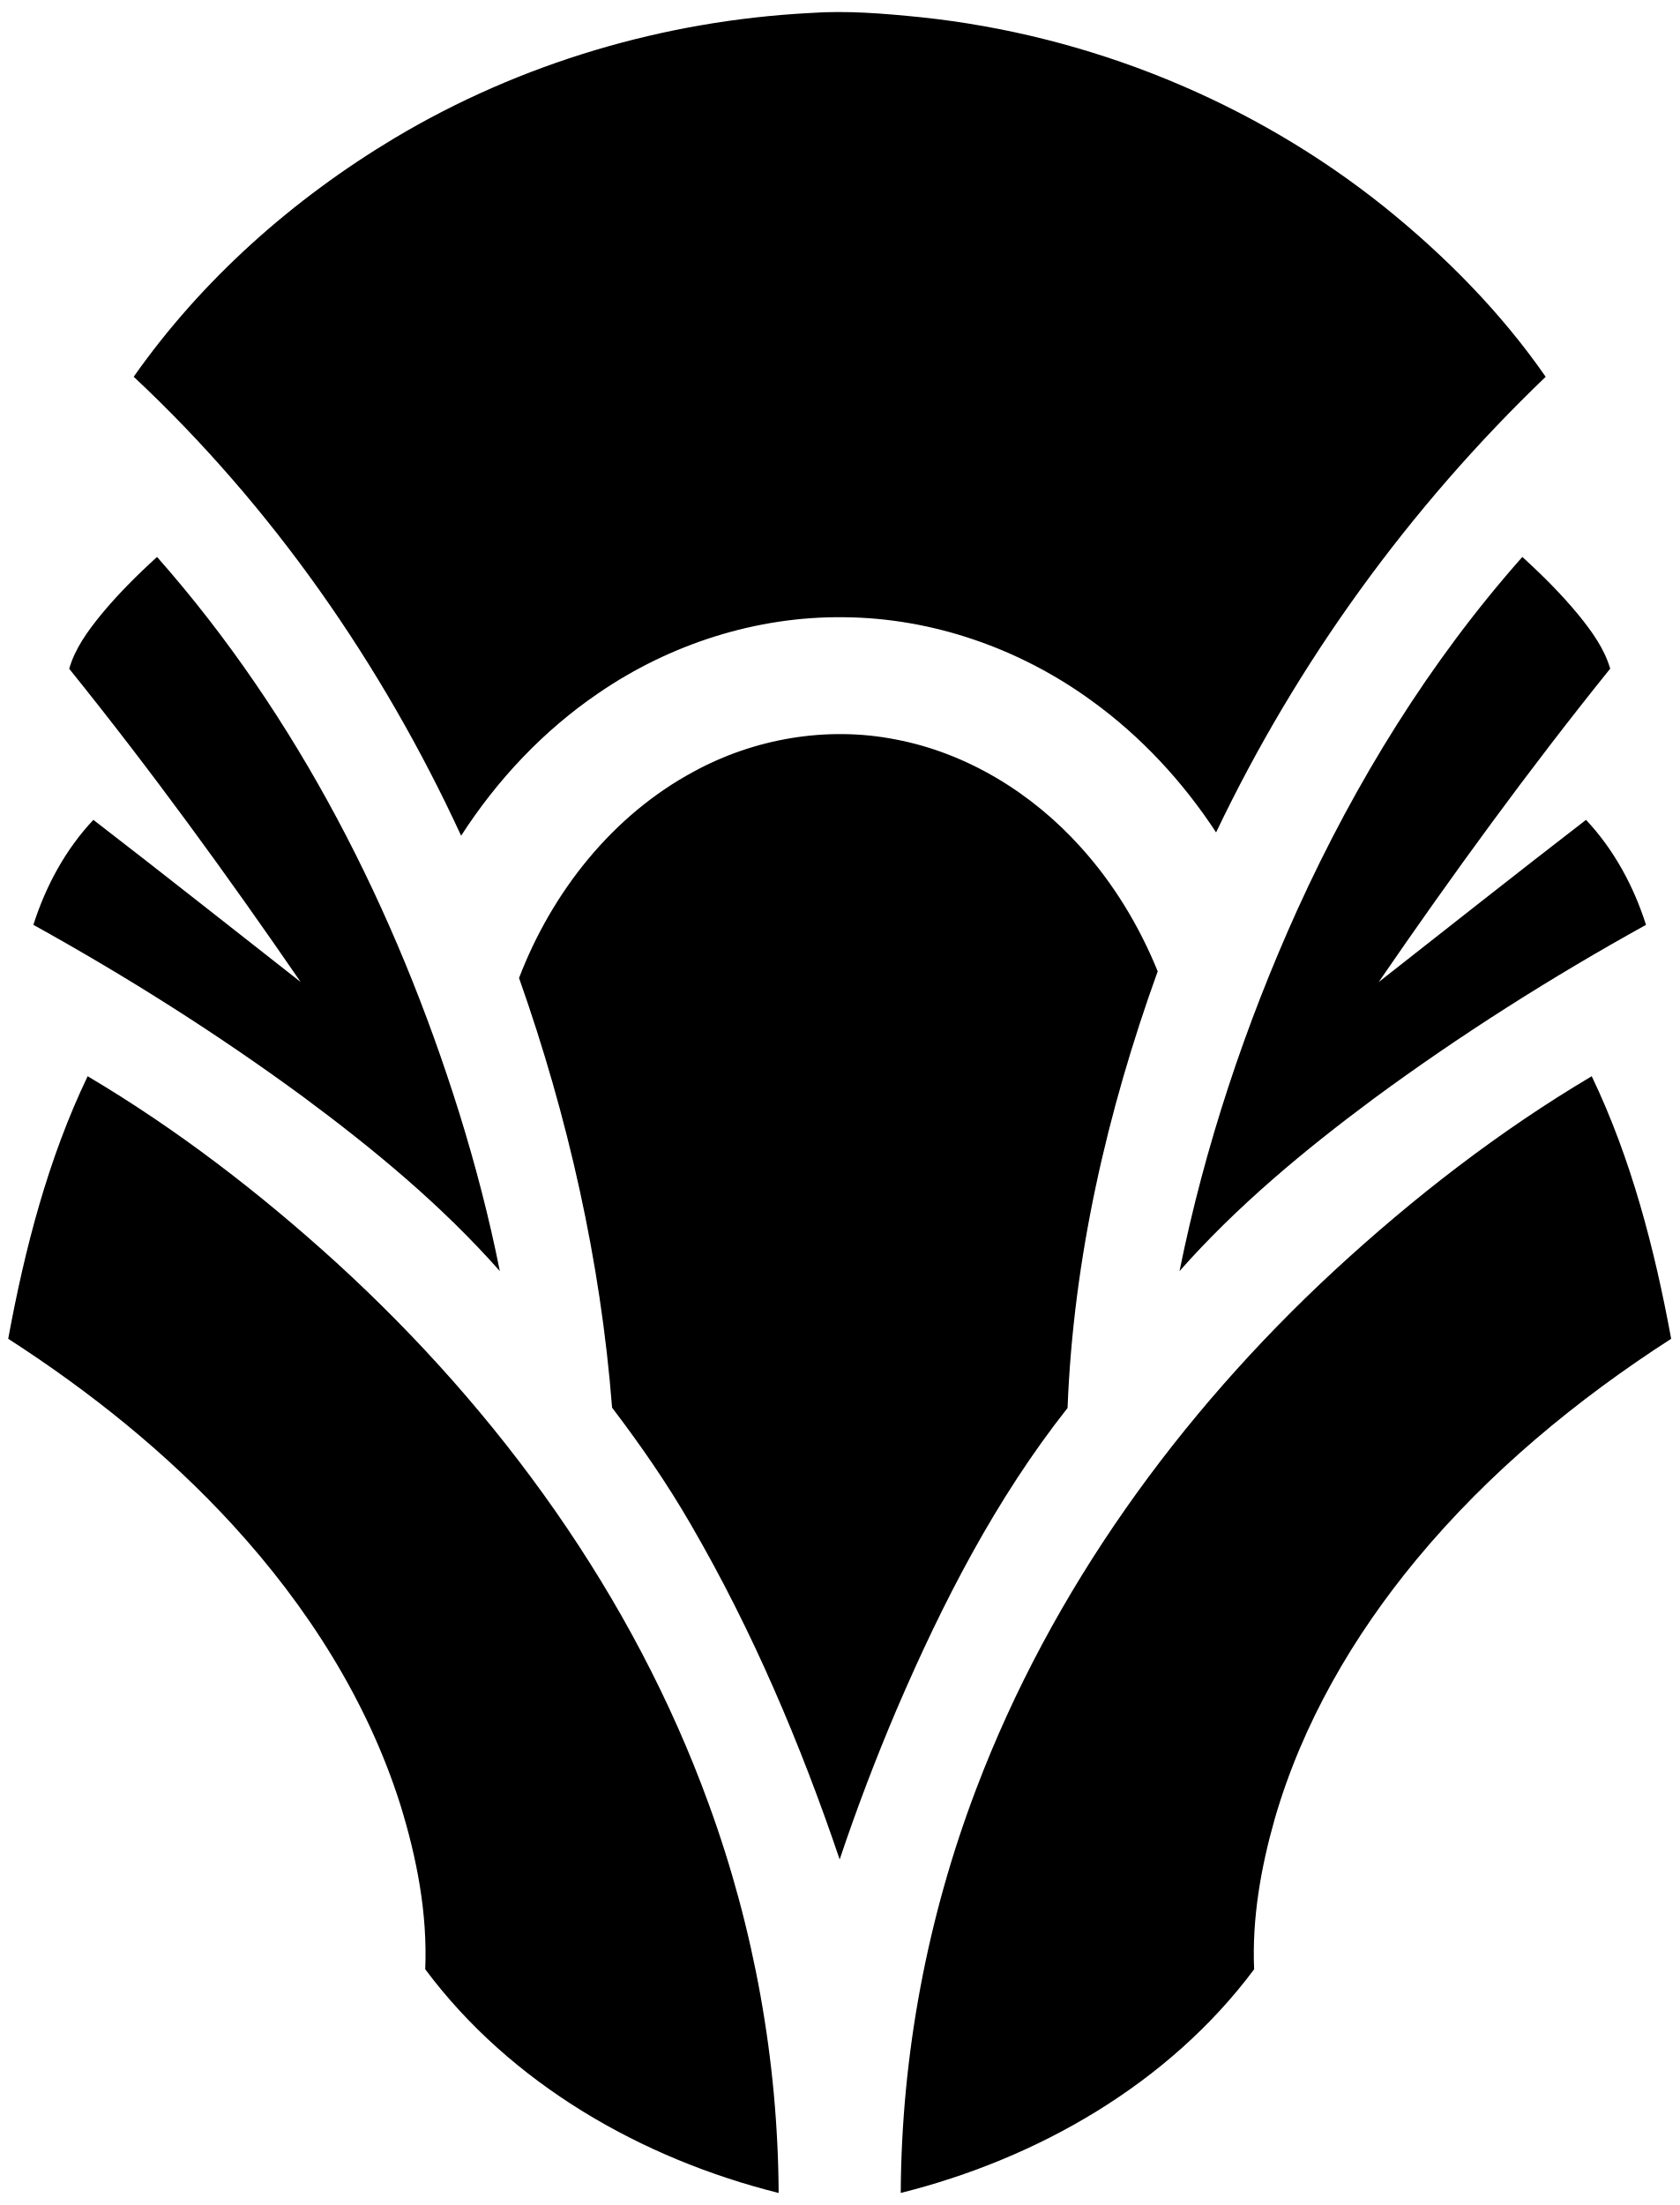
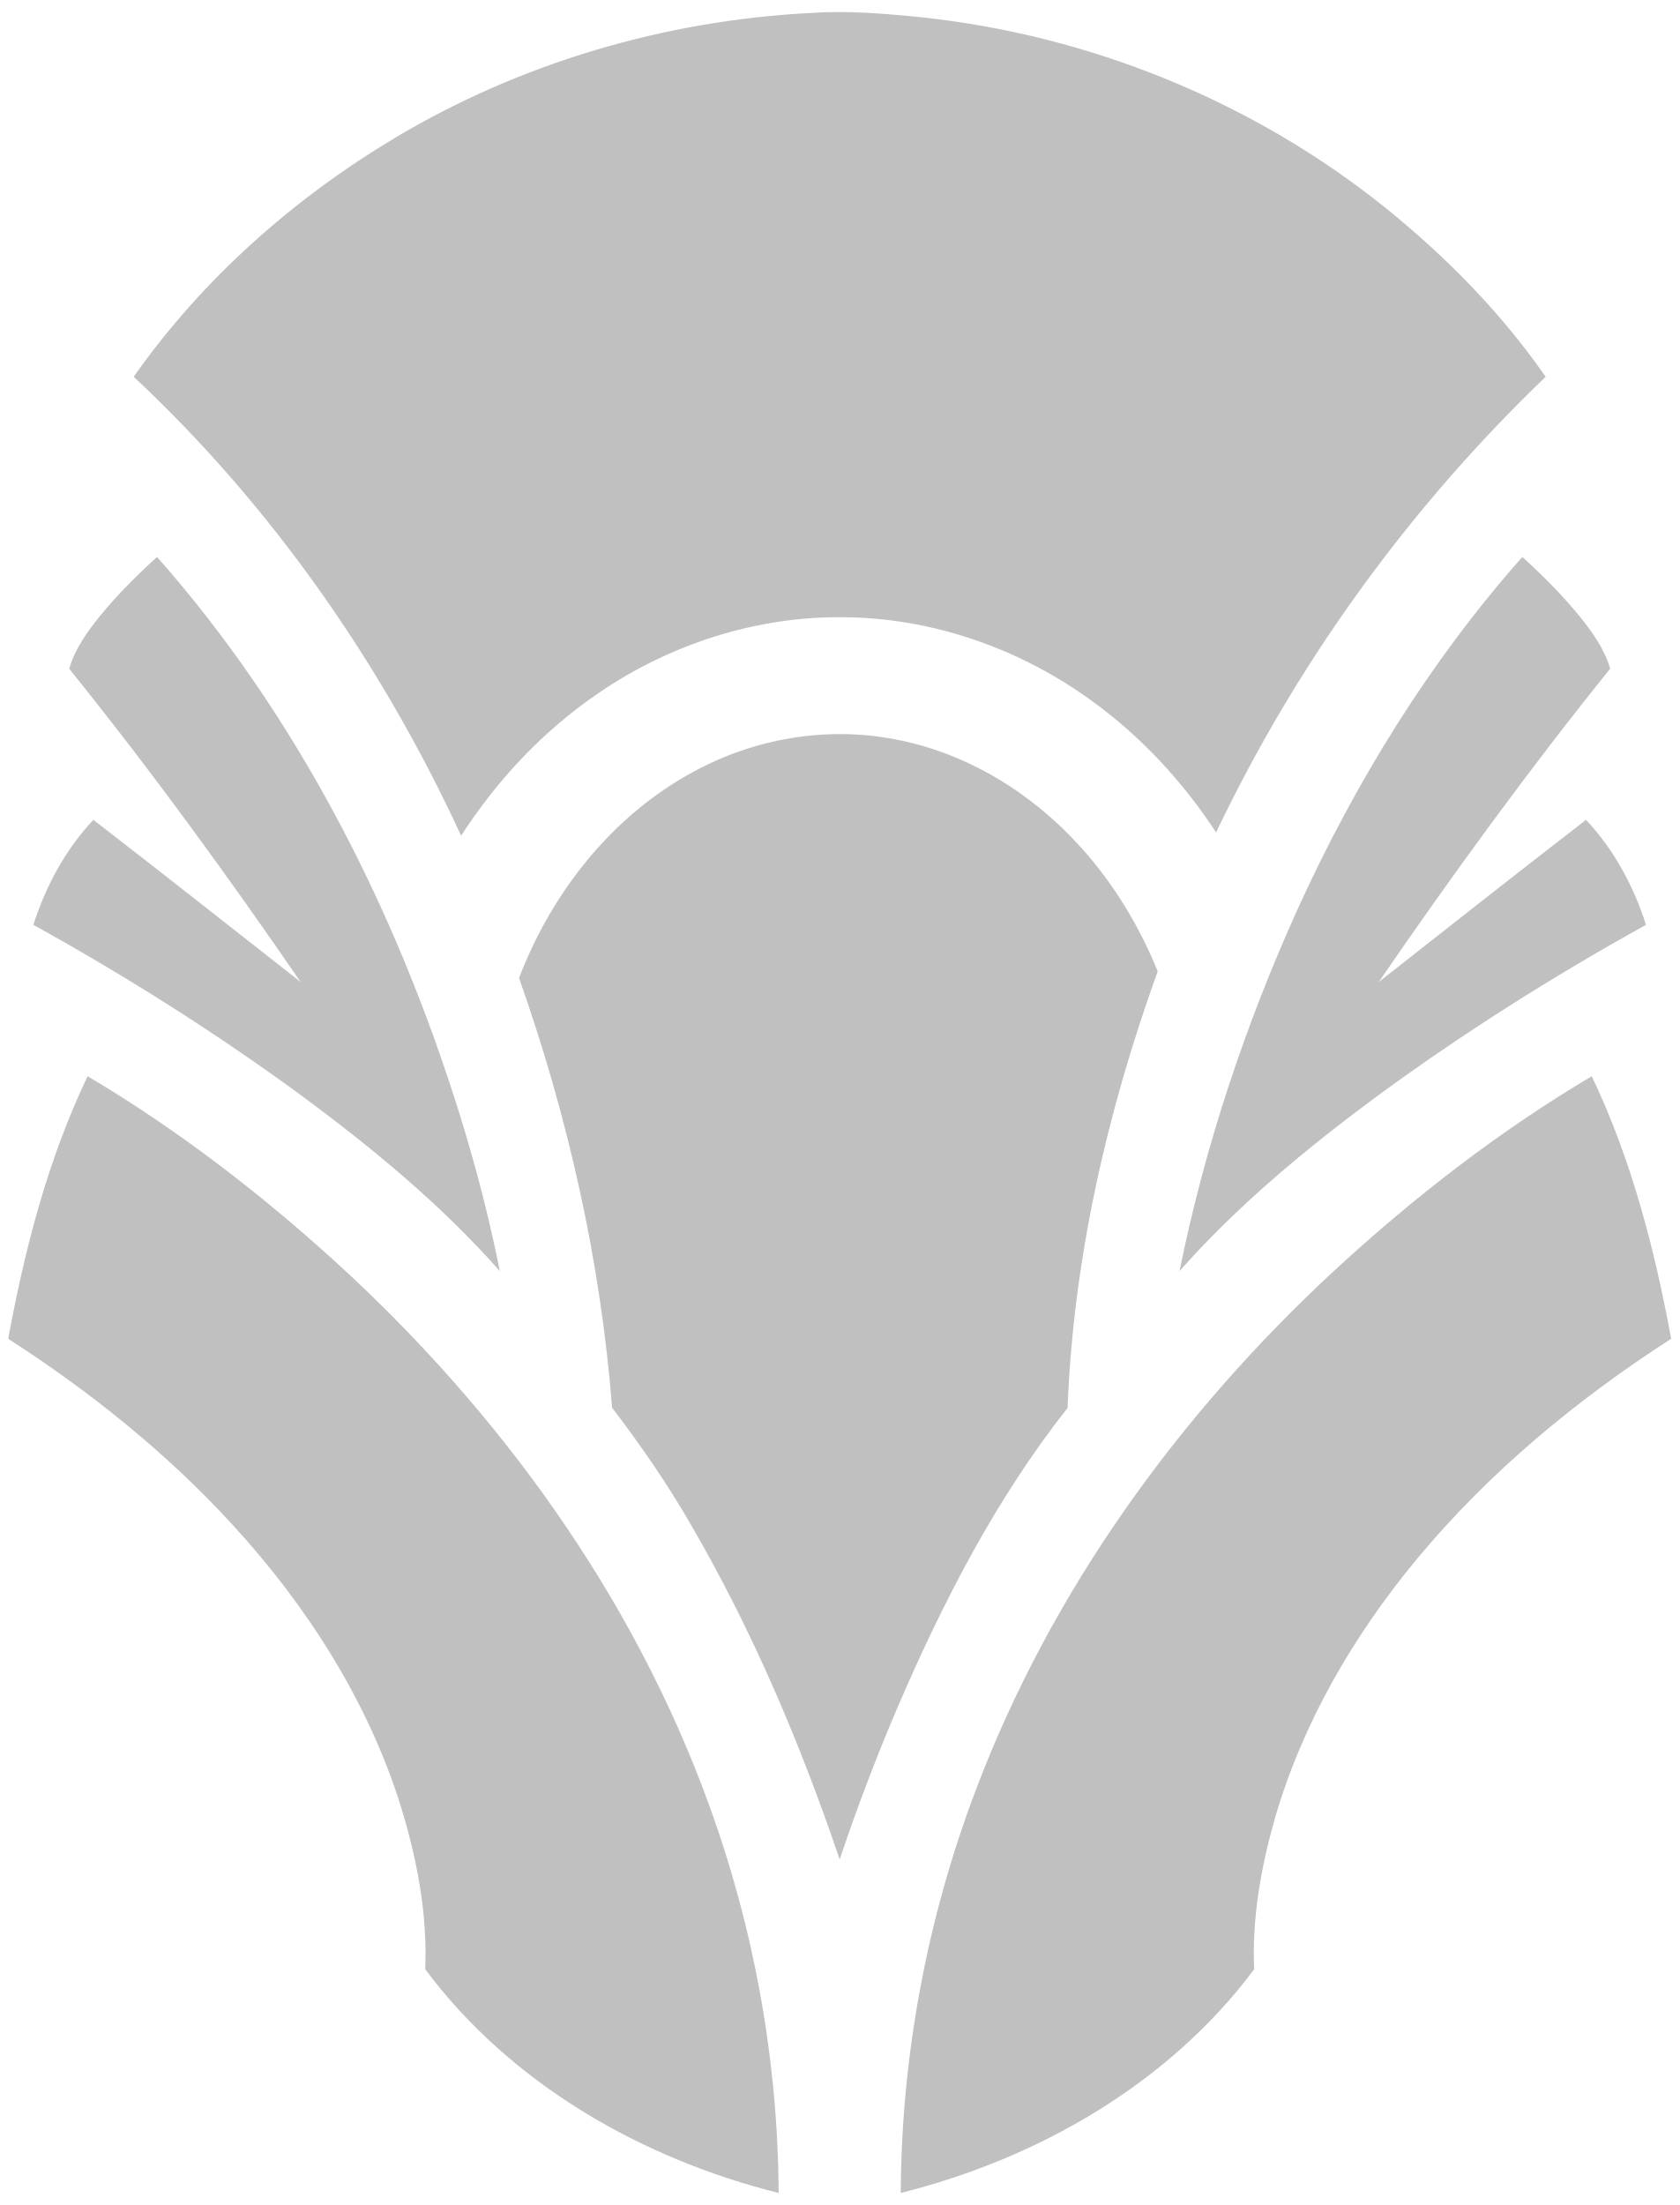
<svg xmlns="http://www.w3.org/2000/svg" viewBox="0 0 780 1024">
-   <path d="M183.436 64.028C241.638 29.284 308.486 9.58 376.132 6.044c17.16-1.242 34.382.236 51.464 1.948 78.348 8.25 154.26 39.05 215.732 88.39 28.176 22.722 53.898 48.822 74.578 78.6-63.2 60.562-115.402 132.562-153.082 211.586-15.448-23.586-34.916-44.612-57.78-61.126-33.266-24.232-73.95-38.516-115.214-38.798-40.462-.502-80.674 12.462-113.956 35.308-25.502 17.364-47.014 40.26-63.702 66.156-36.756-79.7-87.888-153.1-152.078-213.142 31.758-45.208 74.042-82.638 121.342-110.938zM46.758 285.67c-6.066 7.51-11.944 15.51-14.614 24.906 37.87 46.952 73.336 95.776 107.498 145.462-32.088-25.11-64.002-50.426-96.278-75.3-12.964 13.766-22.142 30.798-27.862 48.76 43.324 23.994 85.294 50.504 125.224 79.81 32.746 24.246 64.378 50.394 91.422 80.988-4.934-24.844-11.362-49.372-18.872-73.54-29.4-93.952-74.876-184.04-140.34-258.114-9.27 8.454-18.212 17.332-26.178 27.028zm555.92 136.568c-24.342 53.788-43.12 110.168-54.842 168.058 26.62-30.108 57.686-55.91 89.868-79.842 40.4-29.762 82.89-56.648 126.794-80.956-5.72-17.962-14.898-34.98-27.862-48.76-32.276 24.89-64.222 50.174-96.292 75.332 34.146-49.75 69.674-98.558 107.528-145.556-2.734-9.272-8.47-17.224-14.472-24.64-8.014-9.79-17.002-18.714-26.336-27.232-43.104 48.634-77.516 104.544-104.386 163.596zm-280.49-63.892c-37.84 20.35-65.904 56.066-81.114 95.838 22.722 64.316 37.916 131.492 43.212 199.532 13.23 17.38 25.708 35.404 36.628 54.354 28.552 49.138 50.866 101.7 69.078 155.456a941.603 941.603 0 0 1 26.604-69.972c21.15-49.248 45.916-97.488 79.244-139.696 2.656-69.282 18.37-137.684 41.862-202.77-8.564-21.088-20.522-40.84-35.796-57.716-22.582-25.11-52.924-43.81-86.316-50.048-31.648-6.144-65.18-.378-93.402 15.022zM3.812 621.724c38.136 24.576 73.87 53.206 104.544 86.74 34.208 37.398 62.288 81.176 77.61 129.732 7.62 24.638 12.632 50.426 11.532 76.322 39.662 53.206 100.428 87.964 164.146 103.898-.314-61.456-11.36-122.802-32.432-180.518-35.12-96.718-97.112-182.28-172.804-251.388-35.686-32.466-74.154-62.086-115.7-86.71-18.432 38.468-29.196 80.126-36.896 121.924zm615.994-31.726c-72.11 66.736-131.414 148.526-166.362 240.702-22.77 59.806-34.774 123.698-35.088 187.7 63.688-15.918 124.452-50.692 164.13-103.852-1.022-23.616 3.126-47.156 9.554-69.8 12.838-44.438 36.566-85.184 65.982-120.666 33.438-40.32 74.23-74.058 118.166-102.358-7.716-41.798-18.478-83.456-36.896-121.924-43.024 25.504-82.764 56.334-119.486 90.198z" />
+   <path fill="silver" d="M183.436 64.028C241.638 29.284 308.486 9.58 376.132 6.044c17.16-1.242 34.382.236 51.464 1.948 78.348 8.25 154.26 39.05 215.732 88.39 28.176 22.722 53.898 48.822 74.578 78.6-63.2 60.562-115.402 132.562-153.082 211.586-15.448-23.586-34.916-44.612-57.78-61.126-33.266-24.232-73.95-38.516-115.214-38.798-40.462-.502-80.674 12.462-113.956 35.308-25.502 17.364-47.014 40.26-63.702 66.156-36.756-79.7-87.888-153.1-152.078-213.142 31.758-45.208 74.042-82.638 121.342-110.938zM46.758 285.67c-6.066 7.51-11.944 15.51-14.614 24.906 37.87 46.952 73.336 95.776 107.498 145.462-32.088-25.11-64.002-50.426-96.278-75.3-12.964 13.766-22.142 30.798-27.862 48.76 43.324 23.994 85.294 50.504 125.224 79.81 32.746 24.246 64.378 50.394 91.422 80.988-4.934-24.844-11.362-49.372-18.872-73.54-29.4-93.952-74.876-184.04-140.34-258.114-9.27 8.454-18.212 17.332-26.178 27.028zm555.92 136.568c-24.342 53.788-43.12 110.168-54.842 168.058 26.62-30.108 57.686-55.91 89.868-79.842 40.4-29.762 82.89-56.648 126.794-80.956-5.72-17.962-14.898-34.98-27.862-48.76-32.276 24.89-64.222 50.174-96.292 75.332 34.146-49.75 69.674-98.558 107.528-145.556-2.734-9.272-8.47-17.224-14.472-24.64-8.014-9.79-17.002-18.714-26.336-27.232-43.104 48.634-77.516 104.544-104.386 163.596zm-280.49-63.892c-37.84 20.35-65.904 56.066-81.114 95.838 22.722 64.316 37.916 131.492 43.212 199.532 13.23 17.38 25.708 35.404 36.628 54.354 28.552 49.138 50.866 101.7 69.078 155.456a941.603 941.603 0 0 1 26.604-69.972c21.15-49.248 45.916-97.488 79.244-139.696 2.656-69.282 18.37-137.684 41.862-202.77-8.564-21.088-20.522-40.84-35.796-57.716-22.582-25.11-52.924-43.81-86.316-50.048-31.648-6.144-65.18-.378-93.402 15.022zM3.812 621.724c38.136 24.576 73.87 53.206 104.544 86.74 34.208 37.398 62.288 81.176 77.61 129.732 7.62 24.638 12.632 50.426 11.532 76.322 39.662 53.206 100.428 87.964 164.146 103.898-.314-61.456-11.36-122.802-32.432-180.518-35.12-96.718-97.112-182.28-172.804-251.388-35.686-32.466-74.154-62.086-115.7-86.71-18.432 38.468-29.196 80.126-36.896 121.924zm615.994-31.726c-72.11 66.736-131.414 148.526-166.362 240.702-22.77 59.806-34.774 123.698-35.088 187.7 63.688-15.918 124.452-50.692 164.13-103.852-1.022-23.616 3.126-47.156 9.554-69.8 12.838-44.438 36.566-85.184 65.982-120.666 33.438-40.32 74.23-74.058 118.166-102.358-7.716-41.798-18.478-83.456-36.896-121.924-43.024 25.504-82.764 56.334-119.486 90.198z" />
</svg>
